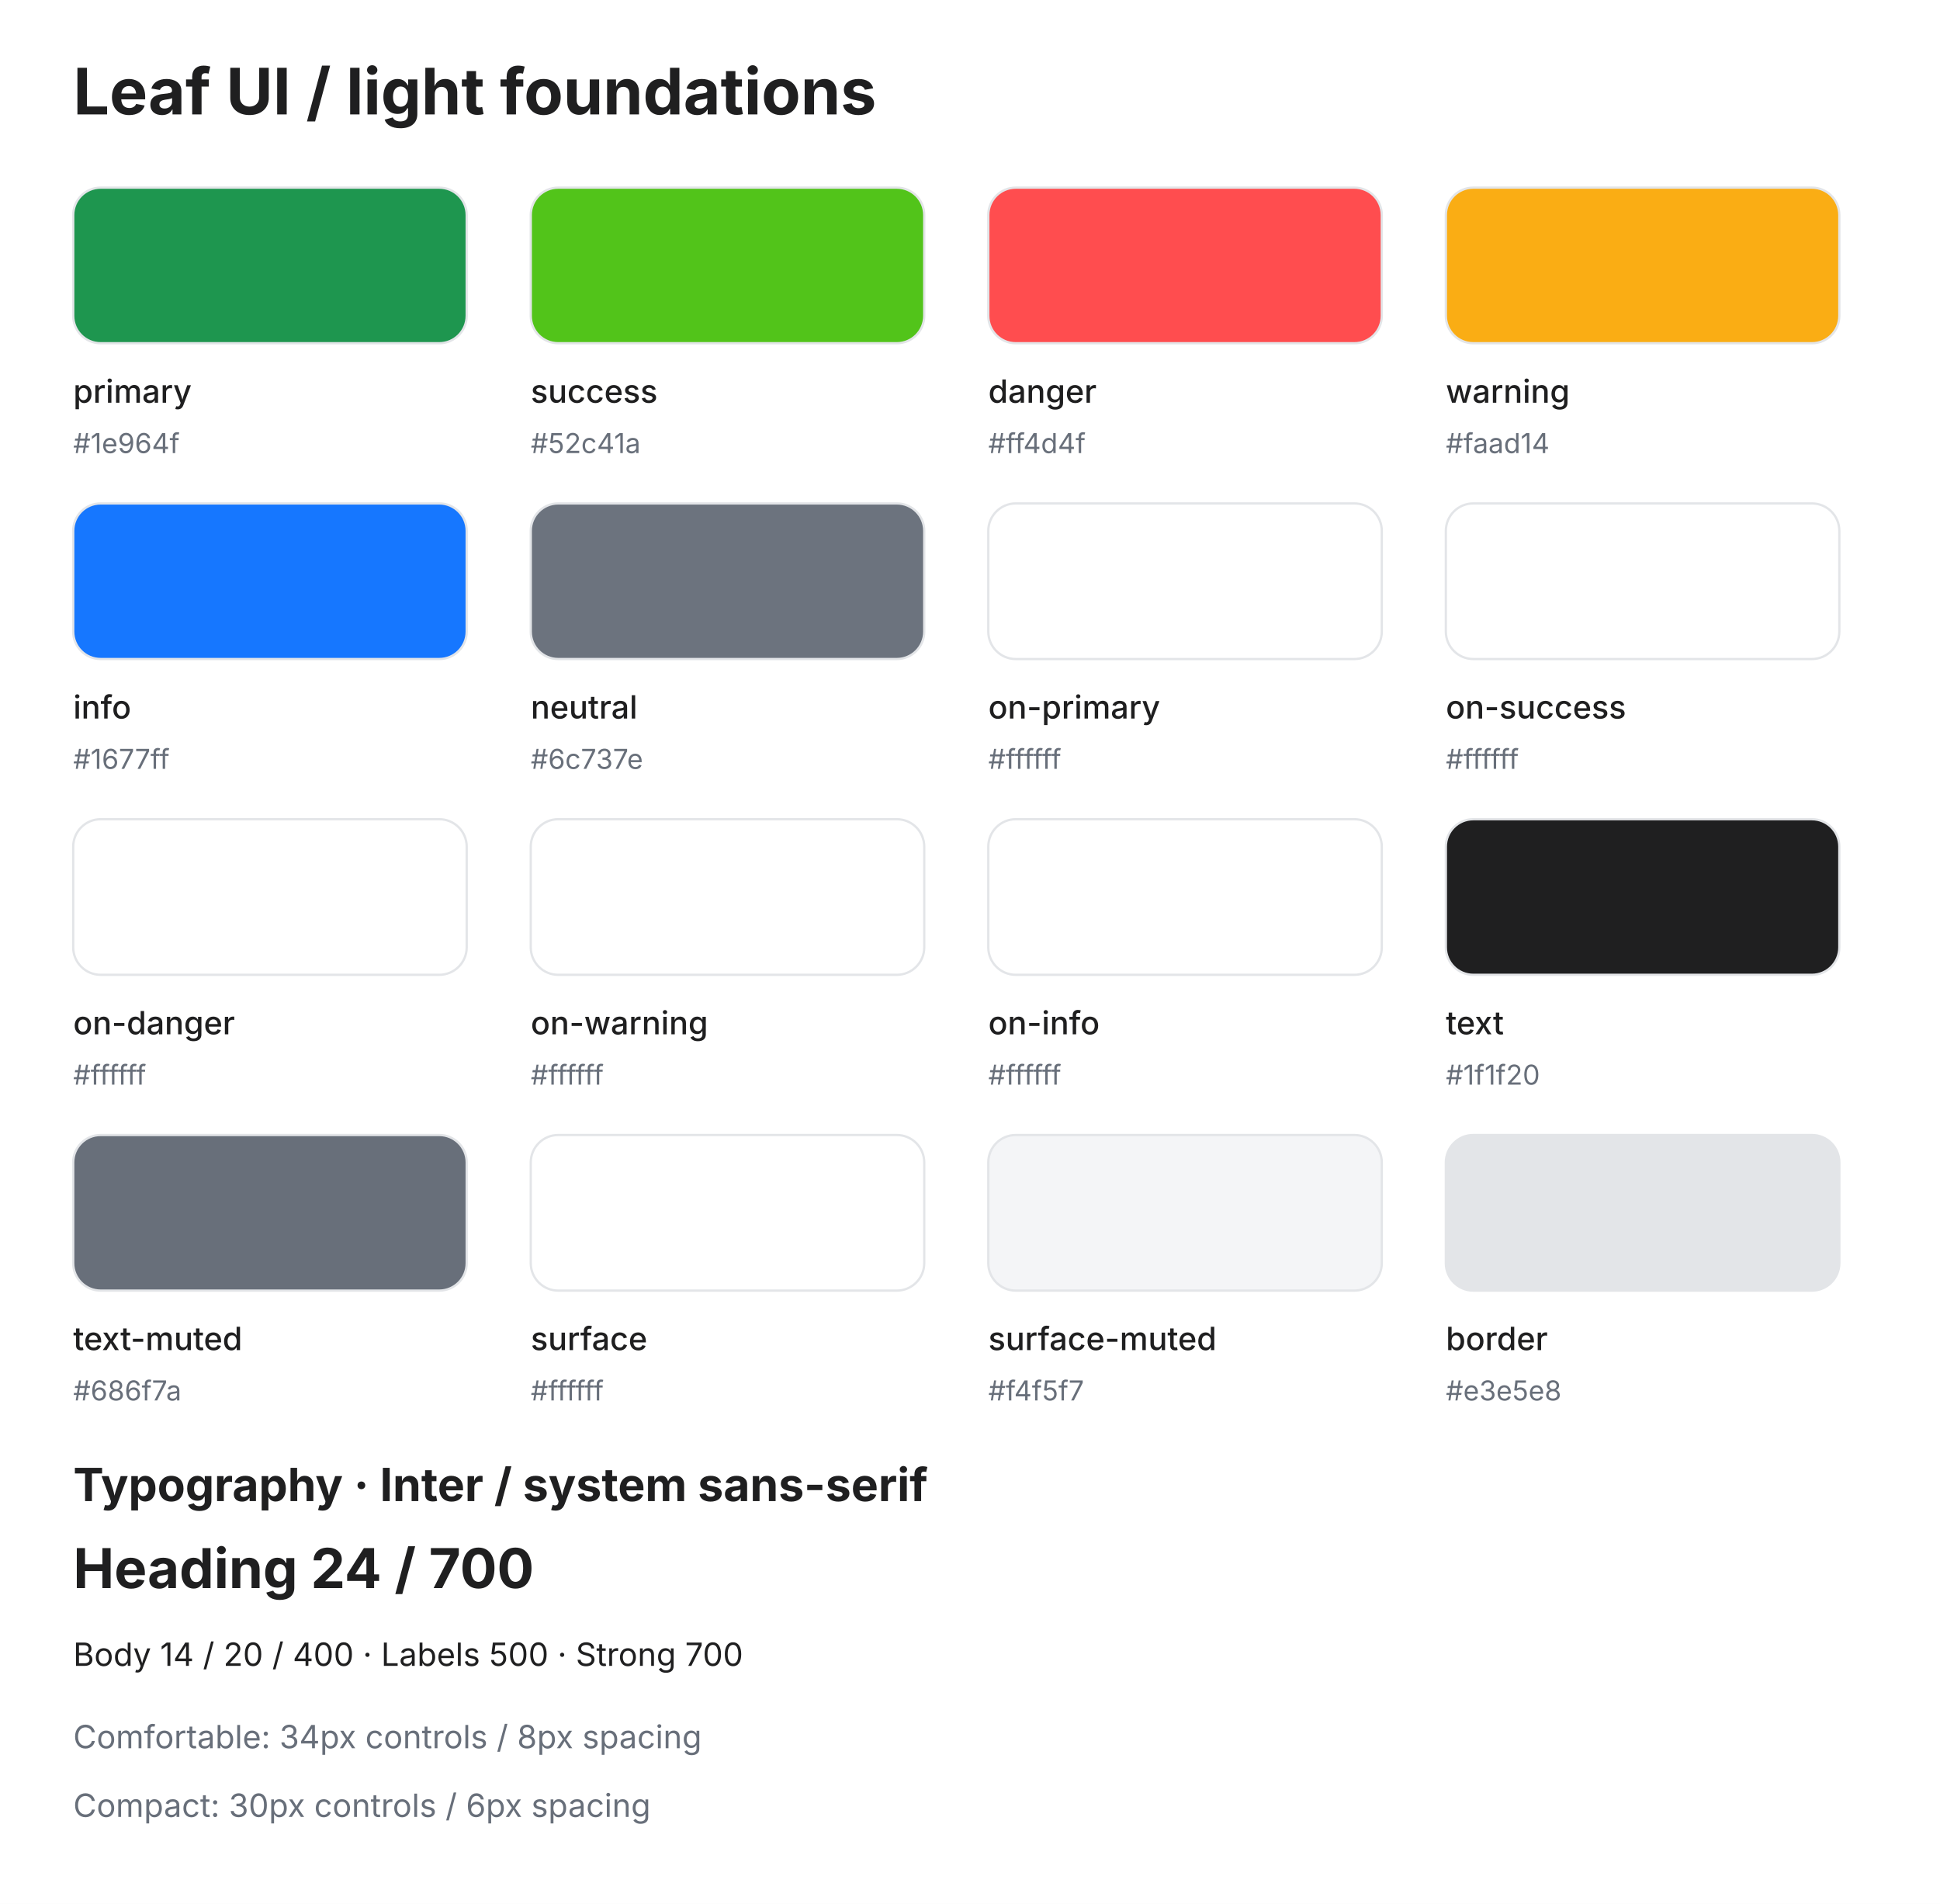
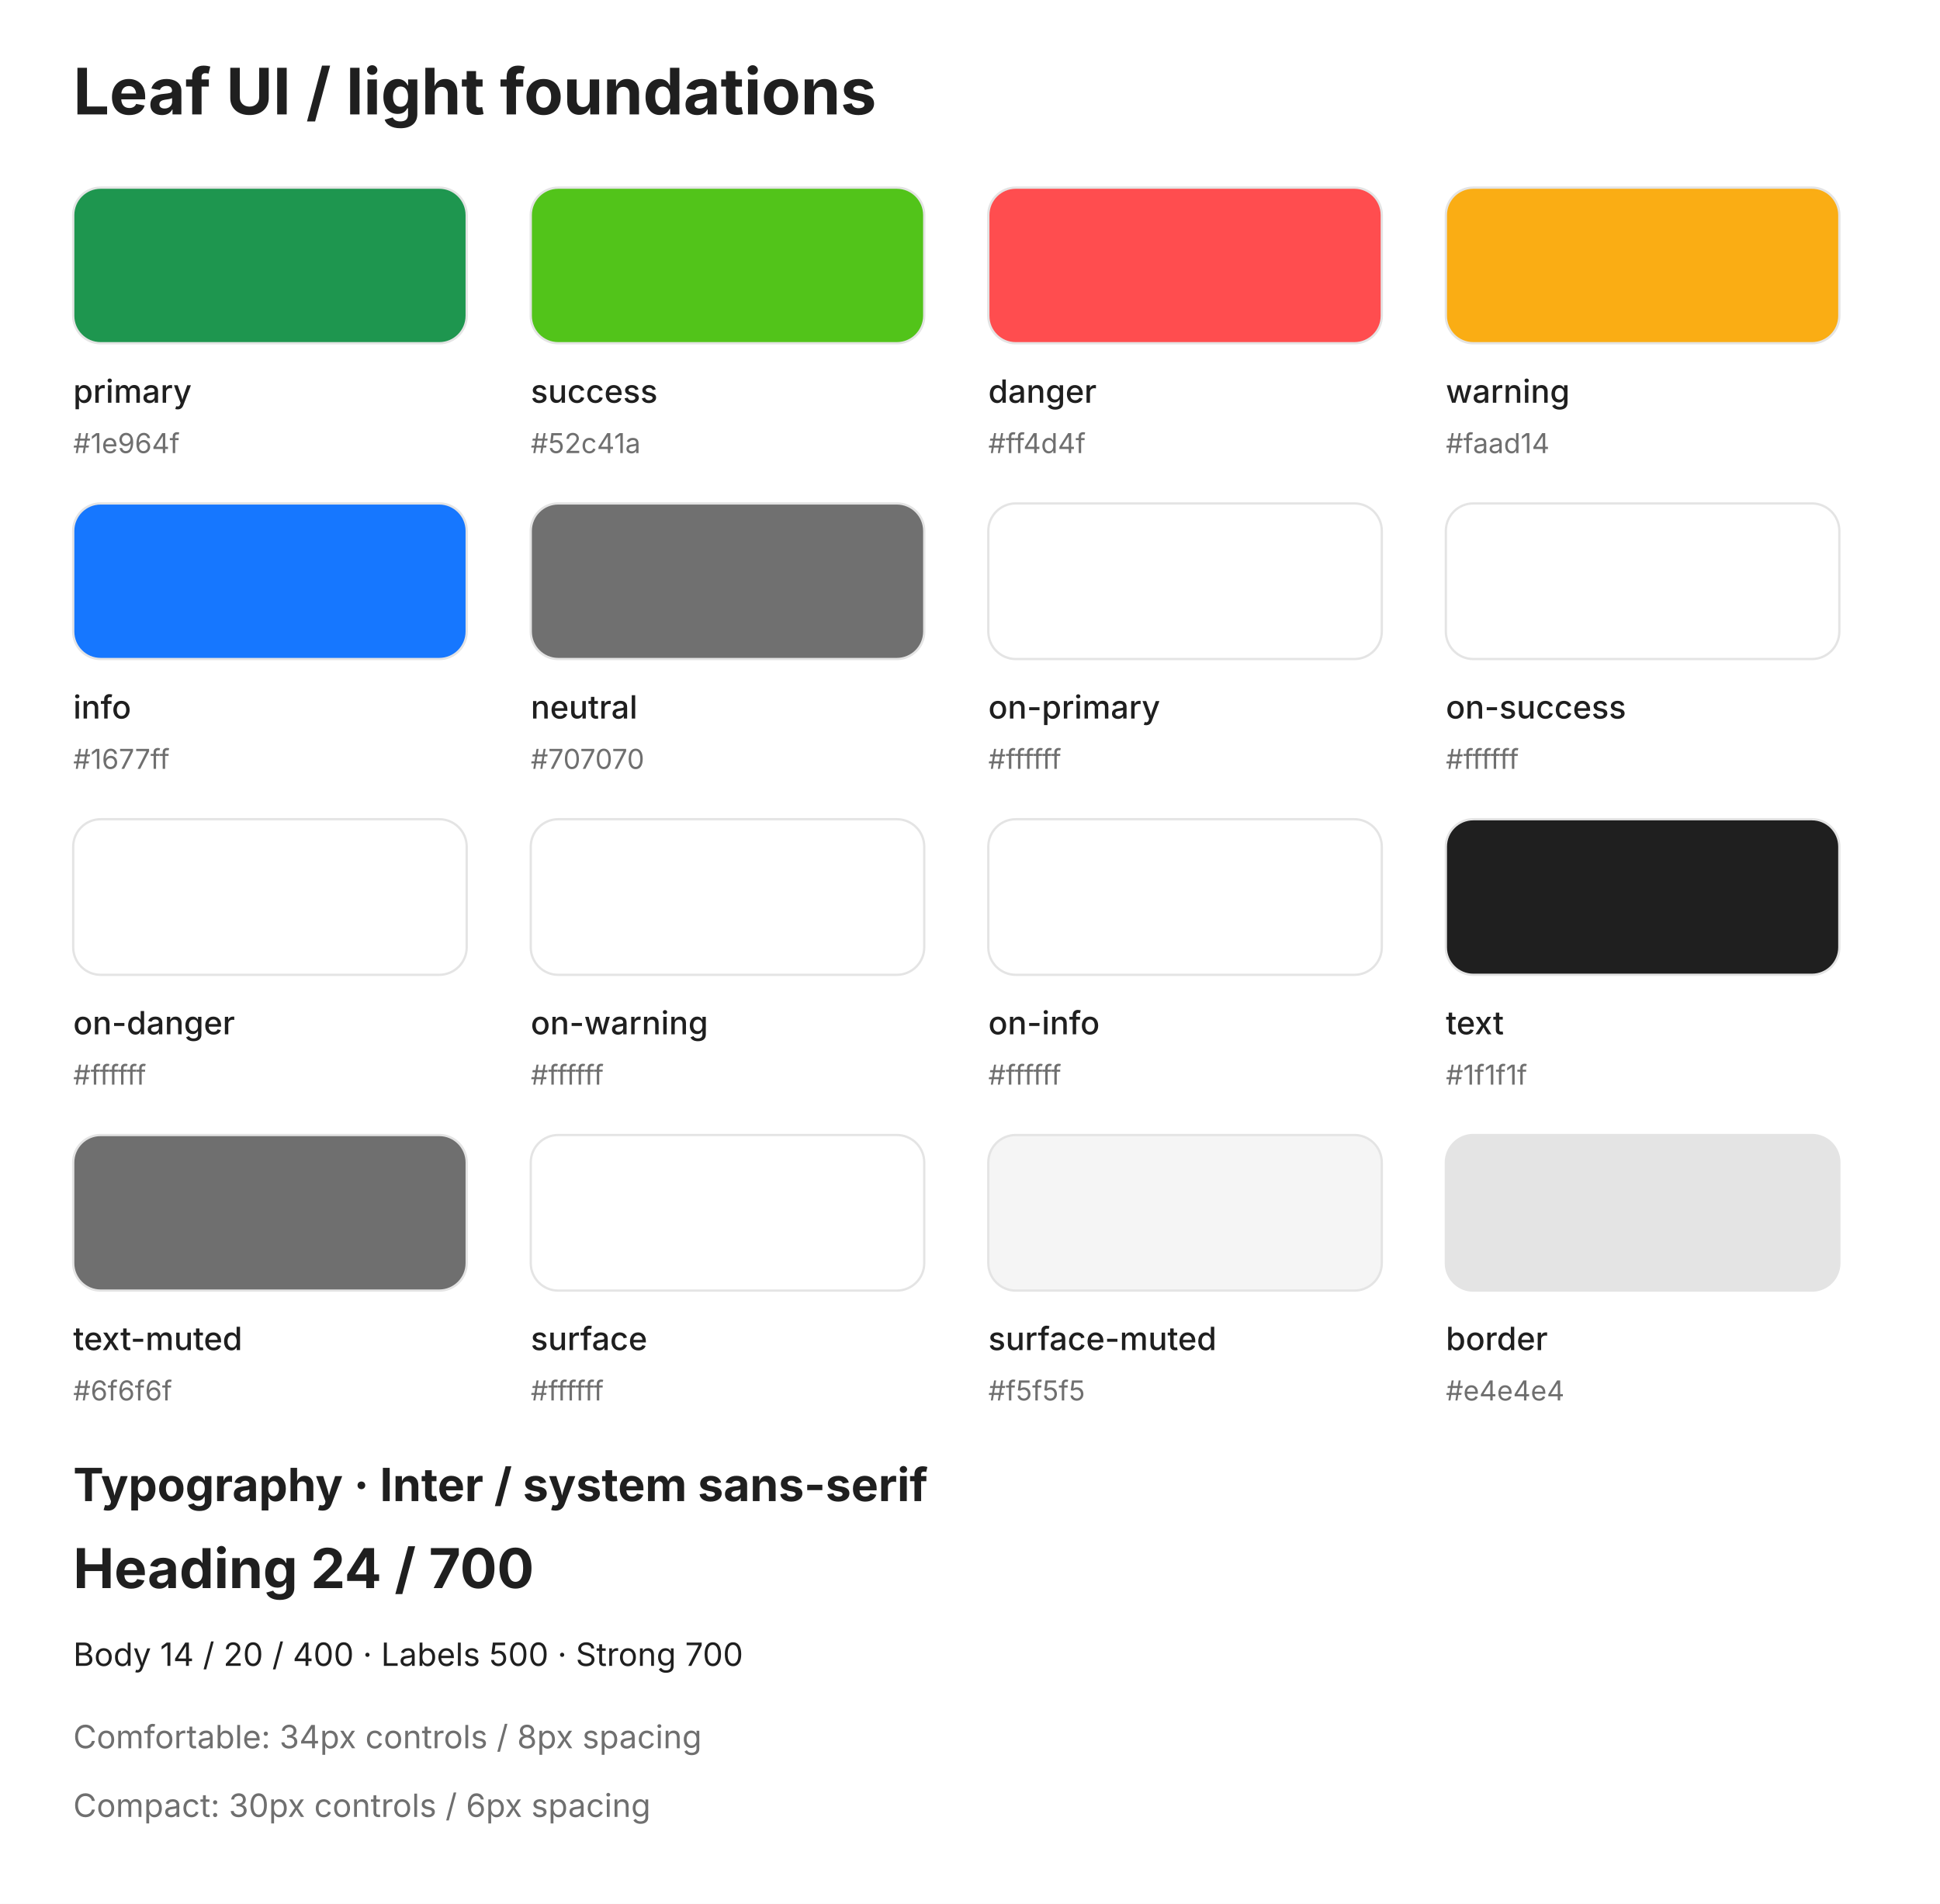
<svg xmlns="http://www.w3.org/2000/svg" width="848" height="832" viewBox="0 0 848 832" font-family="Inter, Arial, sans-serif">
  <rect x="0" y="0" width="848" height="832" rx="0" fill="#ffffff" stroke="none" />
-   <text x="32" y="50" fill="#1f1f20" font-size="28" font-weight="700">Leaf UI / light foundations</text>
+   <text x="32" y="50" fill="#1f1f1f" font-size="28" font-weight="700">Leaf UI / light foundations</text>
  <g id="color-primary">
-     <rect x="32" y="82" width="172" height="68" rx="12" fill="#1e964f" stroke="#e3e5e8" />
-     <text x="32" y="176" fill="#1f1f20" font-size="14" font-weight="500">primary</text>
-     <text x="32" y="198" fill="#686f7a" font-size="12" font-weight="400">#1e964f</text>
+     <rect x="32" y="82" width="172" height="68" rx="12" fill="#1e964f" stroke="#e4e4e4" />
+     <text x="32" y="176" fill="#1f1f1f" font-size="14" font-weight="500">primary</text>
+     <text x="32" y="198" fill="#6f6f6f" font-size="12" font-weight="400">#1e964f</text>
  </g>
  <g id="color-success">
-     <rect x="232" y="82" width="172" height="68" rx="12" fill="#52c41a" stroke="#e3e5e8" />
-     <text x="232" y="176" fill="#1f1f20" font-size="14" font-weight="500">success</text>
-     <text x="232" y="198" fill="#686f7a" font-size="12" font-weight="400">#52c41a</text>
+     <rect x="232" y="82" width="172" height="68" rx="12" fill="#52c41a" stroke="#e4e4e4" />
+     <text x="232" y="176" fill="#1f1f1f" font-size="14" font-weight="500">success</text>
+     <text x="232" y="198" fill="#6f6f6f" font-size="12" font-weight="400">#52c41a</text>
  </g>
  <g id="color-danger">
-     <rect x="432" y="82" width="172" height="68" rx="12" fill="#ff4d4f" stroke="#e3e5e8" />
-     <text x="432" y="176" fill="#1f1f20" font-size="14" font-weight="500">danger</text>
-     <text x="432" y="198" fill="#686f7a" font-size="12" font-weight="400">#ff4d4f</text>
+     <rect x="432" y="82" width="172" height="68" rx="12" fill="#ff4d4f" stroke="#e4e4e4" />
+     <text x="432" y="176" fill="#1f1f1f" font-size="14" font-weight="500">danger</text>
+     <text x="432" y="198" fill="#6f6f6f" font-size="12" font-weight="400">#ff4d4f</text>
  </g>
  <g id="color-warning">
-     <rect x="632" y="82" width="172" height="68" rx="12" fill="#faad14" stroke="#e3e5e8" />
-     <text x="632" y="176" fill="#1f1f20" font-size="14" font-weight="500">warning</text>
-     <text x="632" y="198" fill="#686f7a" font-size="12" font-weight="400">#faad14</text>
+     <rect x="632" y="82" width="172" height="68" rx="12" fill="#faad14" stroke="#e4e4e4" />
+     <text x="632" y="176" fill="#1f1f1f" font-size="14" font-weight="500">warning</text>
+     <text x="632" y="198" fill="#6f6f6f" font-size="12" font-weight="400">#faad14</text>
  </g>
  <g id="color-info">
-     <rect x="32" y="220" width="172" height="68" rx="12" fill="#1677ff" stroke="#e3e5e8" />
-     <text x="32" y="314" fill="#1f1f20" font-size="14" font-weight="500">info</text>
-     <text x="32" y="336" fill="#686f7a" font-size="12" font-weight="400">#1677ff</text>
+     <rect x="32" y="220" width="172" height="68" rx="12" fill="#1677ff" stroke="#e4e4e4" />
+     <text x="32" y="314" fill="#1f1f1f" font-size="14" font-weight="500">info</text>
+     <text x="32" y="336" fill="#6f6f6f" font-size="12" font-weight="400">#1677ff</text>
  </g>
  <g id="color-neutral">
-     <rect x="232" y="220" width="172" height="68" rx="12" fill="#6c737e" stroke="#e3e5e8" />
-     <text x="232" y="314" fill="#1f1f20" font-size="14" font-weight="500">neutral</text>
-     <text x="232" y="336" fill="#686f7a" font-size="12" font-weight="400">#6c737e</text>
+     <rect x="232" y="220" width="172" height="68" rx="12" fill="#707070" stroke="#e4e4e4" />
+     <text x="232" y="314" fill="#1f1f1f" font-size="14" font-weight="500">neutral</text>
+     <text x="232" y="336" fill="#6f6f6f" font-size="12" font-weight="400">#707070</text>
  </g>
  <g id="color-on-primary">
-     <rect x="432" y="220" width="172" height="68" rx="12" fill="#ffffff" stroke="#e3e5e8" />
-     <text x="432" y="314" fill="#1f1f20" font-size="14" font-weight="500">on-primary</text>
-     <text x="432" y="336" fill="#686f7a" font-size="12" font-weight="400">#ffffff</text>
+     <rect x="432" y="220" width="172" height="68" rx="12" fill="#ffffff" stroke="#e4e4e4" />
+     <text x="432" y="314" fill="#1f1f1f" font-size="14" font-weight="500">on-primary</text>
+     <text x="432" y="336" fill="#6f6f6f" font-size="12" font-weight="400">#ffffff</text>
  </g>
  <g id="color-on-success">
-     <rect x="632" y="220" width="172" height="68" rx="12" fill="#ffffff" stroke="#e3e5e8" />
-     <text x="632" y="314" fill="#1f1f20" font-size="14" font-weight="500">on-success</text>
-     <text x="632" y="336" fill="#686f7a" font-size="12" font-weight="400">#ffffff</text>
+     <rect x="632" y="220" width="172" height="68" rx="12" fill="#ffffff" stroke="#e4e4e4" />
+     <text x="632" y="314" fill="#1f1f1f" font-size="14" font-weight="500">on-success</text>
+     <text x="632" y="336" fill="#6f6f6f" font-size="12" font-weight="400">#ffffff</text>
  </g>
  <g id="color-on-danger">
-     <rect x="32" y="358" width="172" height="68" rx="12" fill="#ffffff" stroke="#e3e5e8" />
-     <text x="32" y="452" fill="#1f1f20" font-size="14" font-weight="500">on-danger</text>
-     <text x="32" y="474" fill="#686f7a" font-size="12" font-weight="400">#ffffff</text>
+     <rect x="32" y="358" width="172" height="68" rx="12" fill="#ffffff" stroke="#e4e4e4" />
+     <text x="32" y="452" fill="#1f1f1f" font-size="14" font-weight="500">on-danger</text>
+     <text x="32" y="474" fill="#6f6f6f" font-size="12" font-weight="400">#ffffff</text>
  </g>
  <g id="color-on-warning">
-     <rect x="232" y="358" width="172" height="68" rx="12" fill="#ffffff" stroke="#e3e5e8" />
-     <text x="232" y="452" fill="#1f1f20" font-size="14" font-weight="500">on-warning</text>
-     <text x="232" y="474" fill="#686f7a" font-size="12" font-weight="400">#ffffff</text>
+     <rect x="232" y="358" width="172" height="68" rx="12" fill="#ffffff" stroke="#e4e4e4" />
+     <text x="232" y="452" fill="#1f1f1f" font-size="14" font-weight="500">on-warning</text>
+     <text x="232" y="474" fill="#6f6f6f" font-size="12" font-weight="400">#ffffff</text>
  </g>
  <g id="color-on-info">
-     <rect x="432" y="358" width="172" height="68" rx="12" fill="#ffffff" stroke="#e3e5e8" />
-     <text x="432" y="452" fill="#1f1f20" font-size="14" font-weight="500">on-info</text>
-     <text x="432" y="474" fill="#686f7a" font-size="12" font-weight="400">#ffffff</text>
+     <rect x="432" y="358" width="172" height="68" rx="12" fill="#ffffff" stroke="#e4e4e4" />
+     <text x="432" y="452" fill="#1f1f1f" font-size="14" font-weight="500">on-info</text>
+     <text x="432" y="474" fill="#6f6f6f" font-size="12" font-weight="400">#ffffff</text>
  </g>
  <g id="color-text">
-     <rect x="632" y="358" width="172" height="68" rx="12" fill="#1f1f20" stroke="#e3e5e8" />
-     <text x="632" y="452" fill="#1f1f20" font-size="14" font-weight="500">text</text>
-     <text x="632" y="474" fill="#686f7a" font-size="12" font-weight="400">#1f1f20</text>
+     <rect x="632" y="358" width="172" height="68" rx="12" fill="#1f1f1f" stroke="#e4e4e4" />
+     <text x="632" y="452" fill="#1f1f1f" font-size="14" font-weight="500">text</text>
+     <text x="632" y="474" fill="#6f6f6f" font-size="12" font-weight="400">#1f1f1f</text>
  </g>
  <g id="color-text-muted">
-     <rect x="32" y="496" width="172" height="68" rx="12" fill="#686f7a" stroke="#e3e5e8" />
-     <text x="32" y="590" fill="#1f1f20" font-size="14" font-weight="500">text-muted</text>
-     <text x="32" y="612" fill="#686f7a" font-size="12" font-weight="400">#686f7a</text>
+     <rect x="32" y="496" width="172" height="68" rx="12" fill="#6f6f6f" stroke="#e4e4e4" />
+     <text x="32" y="590" fill="#1f1f1f" font-size="14" font-weight="500">text-muted</text>
+     <text x="32" y="612" fill="#6f6f6f" font-size="12" font-weight="400">#6f6f6f</text>
  </g>
  <g id="color-surface">
-     <rect x="232" y="496" width="172" height="68" rx="12" fill="#ffffff" stroke="#e3e5e8" />
-     <text x="232" y="590" fill="#1f1f20" font-size="14" font-weight="500">surface</text>
-     <text x="232" y="612" fill="#686f7a" font-size="12" font-weight="400">#ffffff</text>
+     <rect x="232" y="496" width="172" height="68" rx="12" fill="#ffffff" stroke="#e4e4e4" />
+     <text x="232" y="590" fill="#1f1f1f" font-size="14" font-weight="500">surface</text>
+     <text x="232" y="612" fill="#6f6f6f" font-size="12" font-weight="400">#ffffff</text>
  </g>
  <g id="color-surface-muted">
-     <rect x="432" y="496" width="172" height="68" rx="12" fill="#f4f5f7" stroke="#e3e5e8" />
-     <text x="432" y="590" fill="#1f1f20" font-size="14" font-weight="500">surface-muted</text>
-     <text x="432" y="612" fill="#686f7a" font-size="12" font-weight="400">#f4f5f7</text>
+     <rect x="432" y="496" width="172" height="68" rx="12" fill="#f5f5f5" stroke="#e4e4e4" />
+     <text x="432" y="590" fill="#1f1f1f" font-size="14" font-weight="500">surface-muted</text>
+     <text x="432" y="612" fill="#6f6f6f" font-size="12" font-weight="400">#f5f5f5</text>
  </g>
  <g id="color-border">
-     <rect x="632" y="496" width="172" height="68" rx="12" fill="#e3e5e8" stroke="#e3e5e8" />
-     <text x="632" y="590" fill="#1f1f20" font-size="14" font-weight="500">border</text>
-     <text x="632" y="612" fill="#686f7a" font-size="12" font-weight="400">#e3e5e8</text>
+     <rect x="632" y="496" width="172" height="68" rx="12" fill="#e4e4e4" stroke="#e4e4e4" />
+     <text x="632" y="590" fill="#1f1f1f" font-size="14" font-weight="500">border</text>
+     <text x="632" y="612" fill="#6f6f6f" font-size="12" font-weight="400">#e4e4e4</text>
  </g>
-   <text x="32" y="656" fill="#1f1f20" font-size="20" font-weight="700">Typography · Inter / system sans-serif</text>
-   <text x="32" y="694" fill="#1f1f20" font-size="24" font-weight="700">Heading 24 / 700</text>
-   <text x="32" y="728" fill="#1f1f20" font-size="14" font-weight="400">Body 14 / 20 / 400 · Labels 500 · Strong 700</text>
-   <text x="32" y="764" fill="#686f7a" font-size="14" font-weight="400">Comfortable: 34px controls / 8px spacing</text>
-   <text x="32" y="794" fill="#686f7a" font-size="14" font-weight="400">Compact: 30px controls / 6px spacing</text>
+   <text x="32" y="656" fill="#1f1f1f" font-size="20" font-weight="700">Typography · Inter / system sans-serif</text>
+   <text x="32" y="694" fill="#1f1f1f" font-size="24" font-weight="700">Heading 24 / 700</text>
+   <text x="32" y="728" fill="#1f1f1f" font-size="14" font-weight="400">Body 14 / 20 / 400 · Labels 500 · Strong 700</text>
+   <text x="32" y="764" fill="#6f6f6f" font-size="14" font-weight="400">Comfortable: 34px controls / 8px spacing</text>
+   <text x="32" y="794" fill="#6f6f6f" font-size="14" font-weight="400">Compact: 30px controls / 6px spacing</text>
</svg>
